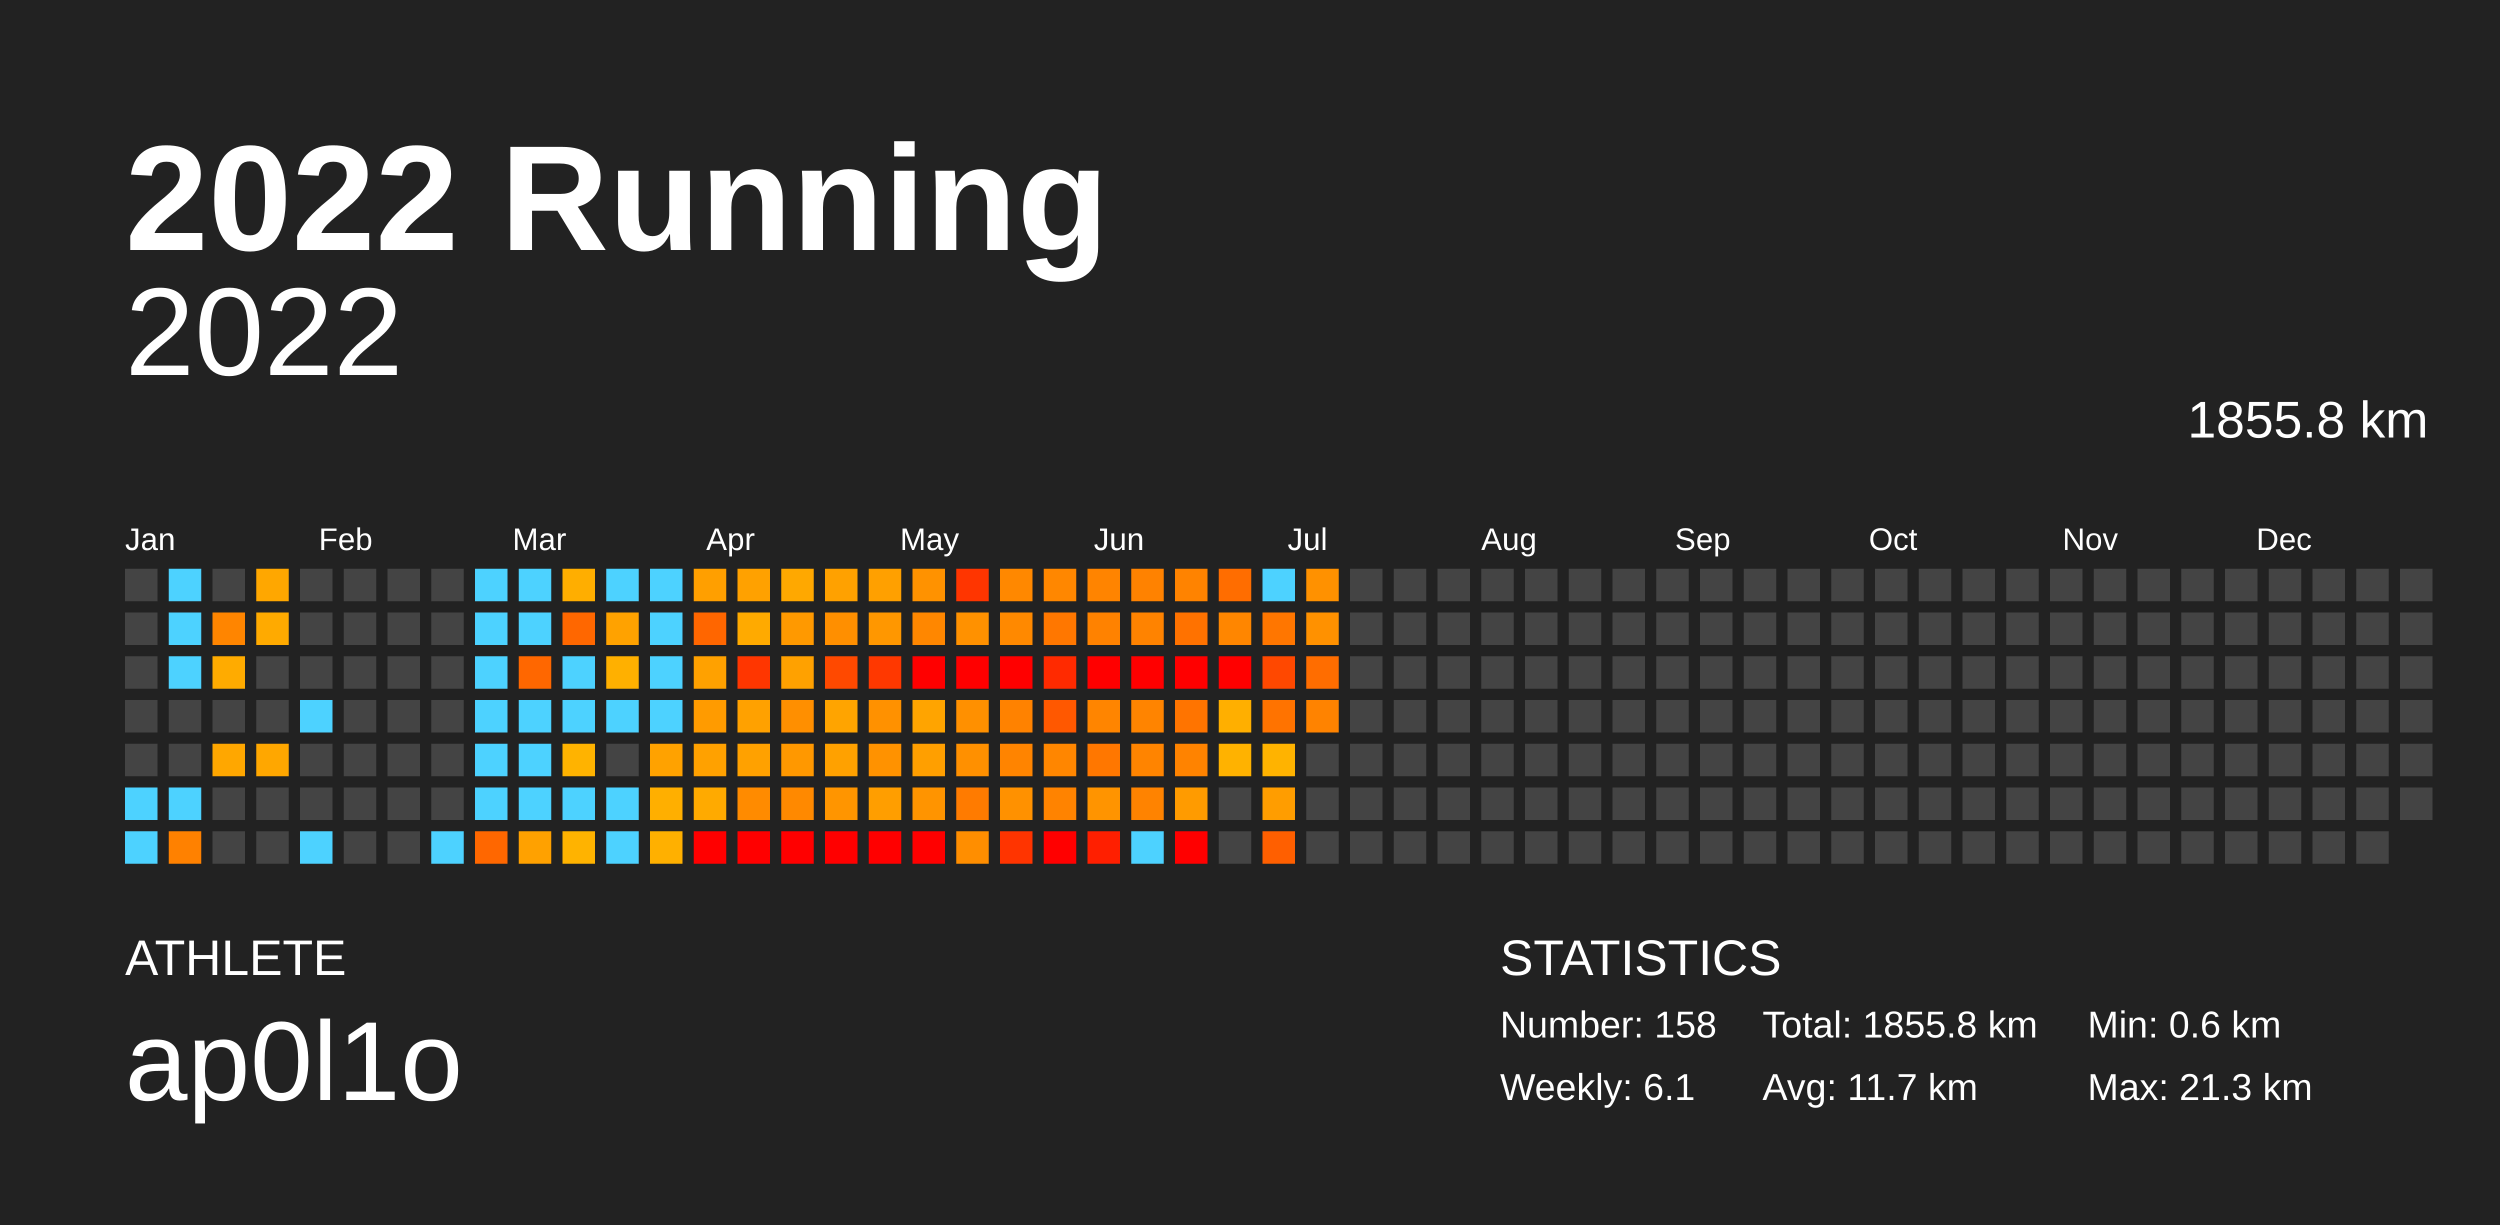
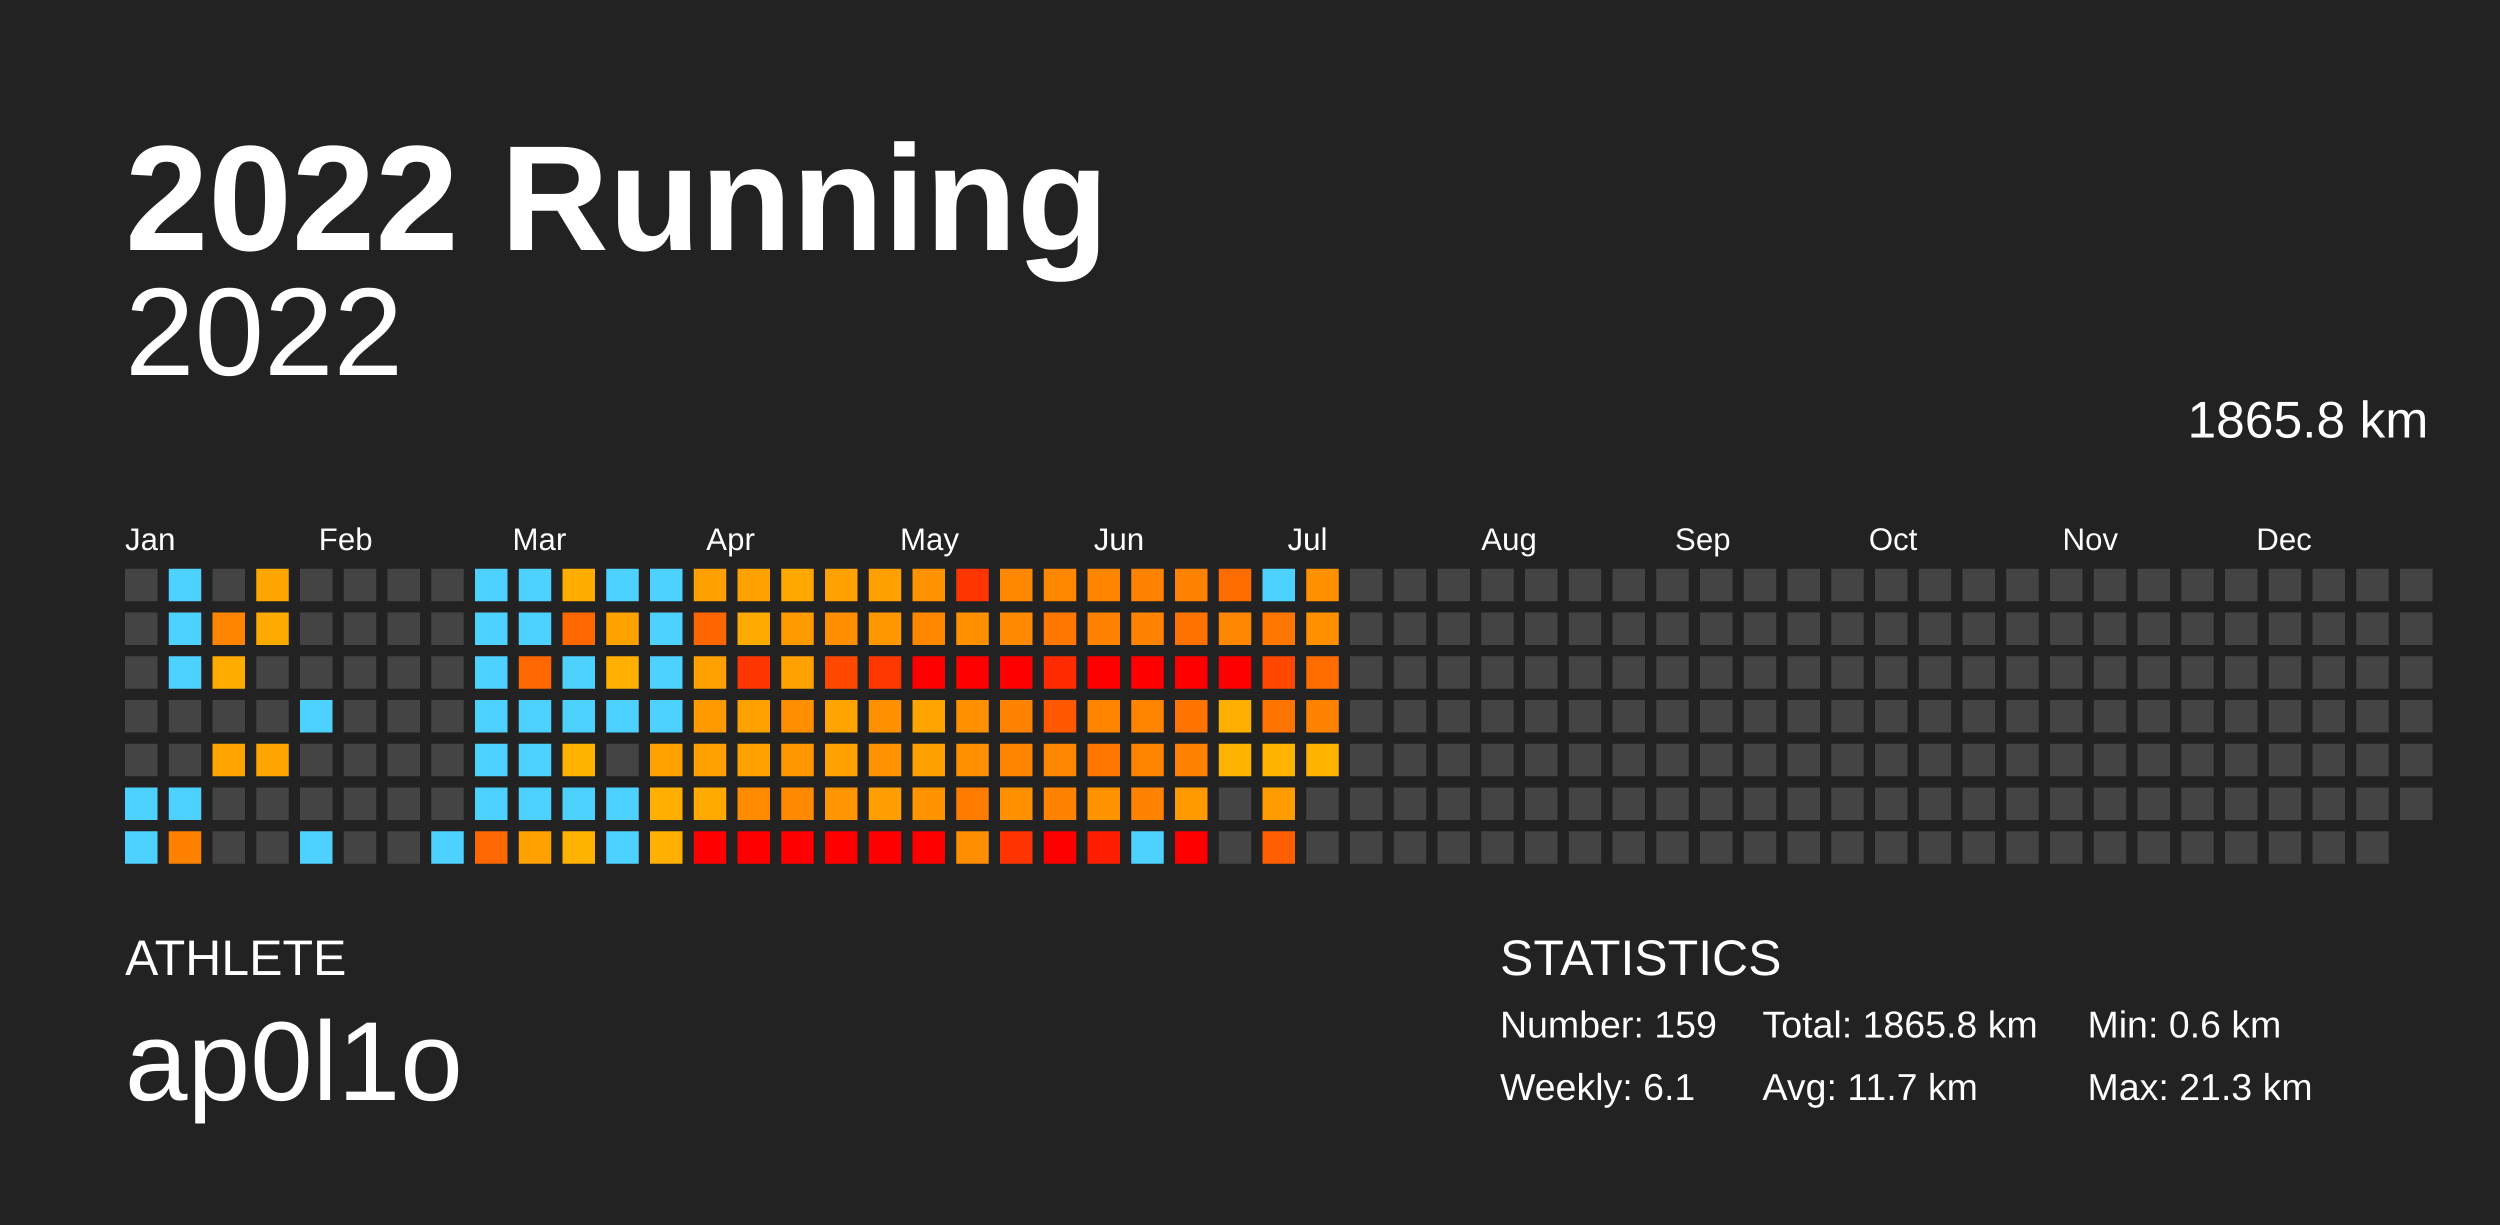
<svg xmlns="http://www.w3.org/2000/svg" baseProfile="full" height="98mm" version="1.1" viewBox="0,0,200,98" width="200mm">
  <defs />
  <rect fill="#222222" height="98" width="200" x="0" y="0" />
  <text fill="#FFFFFF" style="font-size:12px; font-family:Arial; font-weight:bold;" x="10" y="20">2022 Running</text>
  <text fill="#FFFFFF" style="font-size:4px; font-family:Arial" x="10" y="78">ATHLETE</text>
  <text fill="#FFFFFF" style="font-size:9px; font-family:Arial" x="10" y="88">ap0l1o</text>
  <text fill="#FFFFFF" style="font-size:4px; font-family:Arial" x="120" y="78">STATISTICS</text>
-   <text fill="#FFFFFF" style="font-size:3px; font-family:Arial" x="120" y="83">Number: 158</text>
+   <text fill="#FFFFFF" style="font-size:3px; font-family:Arial" x="120" y="83">Number: 159</text>
  <text fill="#FFFFFF" style="font-size:3px; font-family:Arial" x="120" y="88">Weekly: 6.1</text>
-   <text fill="#FFFFFF" style="font-size:3px; font-family:Arial" x="141" y="83">Total: 1855.8 km</text>
+   <text fill="#FFFFFF" style="font-size:3px; font-family:Arial" x="141" y="83">Total: 1865.8 km</text>
  <text fill="#FFFFFF" style="font-size:3px; font-family:Arial" x="141" y="88">Avg: 11.7 km</text>
  <text fill="#FFFFFF" style="font-size:3px; font-family:Arial" x="167" y="83">Min: 0.6 km</text>
  <text fill="#FFFFFF" style="font-size:3px; font-family:Arial" x="167" y="88">Max: 21.3 km</text>
  <text alignment-baseline="hanging" fill="#FFFFFF" style="font-size:10.0px; font-family:Arial;" x="10" y="30">2022</text>
-   <text alignment-baseline="hanging" fill="#FFFFFF" style="font-size:4.125px; font-family:Arial;" x="175" y="35">1855.8 km</text>
+   <text alignment-baseline="hanging" fill="#FFFFFF" style="font-size:4.125px; font-family:Arial;" x="175" y="35">1865.8 km</text>
  <text fill="#FFFFFF" style="font-size:2.5px; font-family:Arial" x="10.0" y="44">Jan</text>
  <text fill="#FFFFFF" style="font-size:2.5px; font-family:Arial" x="25.5" y="44">Feb</text>
  <text fill="#FFFFFF" style="font-size:2.5px; font-family:Arial" x="41.0" y="44">Mar</text>
  <text fill="#FFFFFF" style="font-size:2.5px; font-family:Arial" x="56.5" y="44">Apr</text>
  <text fill="#FFFFFF" style="font-size:2.5px; font-family:Arial" x="72.0" y="44">May</text>
  <text fill="#FFFFFF" style="font-size:2.5px; font-family:Arial" x="87.5" y="44">Jun</text>
  <text fill="#FFFFFF" style="font-size:2.5px; font-family:Arial" x="103.0" y="44">Jul</text>
  <text fill="#FFFFFF" style="font-size:2.5px; font-family:Arial" x="118.5" y="44">Aug</text>
  <text fill="#FFFFFF" style="font-size:2.5px; font-family:Arial" x="134.0" y="44">Sep</text>
  <text fill="#FFFFFF" style="font-size:2.5px; font-family:Arial" x="149.5" y="44">Oct</text>
  <text fill="#FFFFFF" style="font-size:2.5px; font-family:Arial" x="165.0" y="44">Nov</text>
  <text fill="#FFFFFF" style="font-size:2.5px; font-family:Arial" x="180.5" y="44">Dec</text>
  <rect fill="#444444" height="2.6" width="2.6" x="10.0" y="45.5" />
  <rect fill="#444444" height="2.6" width="2.6" x="10.0" y="49.0" />
  <rect fill="#444444" height="2.6" width="2.6" x="10.0" y="52.5" />
  <rect fill="#444444" height="2.6" width="2.6" x="10.0" y="56.0" />
  <rect fill="#444444" height="2.6" width="2.6" x="10.0" y="59.5" />
  <rect fill="#4dd2ff" height="2.6" width="2.6" x="10.0" y="63.0" />
  <rect fill="#4dd2ff" height="2.6" width="2.6" x="10.0" y="66.5" />
  <rect fill="#4dd2ff" height="2.6" width="2.6" x="13.5" y="45.5" />
  <rect fill="#4dd2ff" height="2.6" width="2.6" x="13.5" y="49.0" />
  <rect fill="#4dd2ff" height="2.6" width="2.6" x="13.5" y="52.5" />
  <rect fill="#444444" height="2.6" width="2.6" x="13.5" y="56.0" />
  <rect fill="#444444" height="2.6" width="2.6" x="13.5" y="59.5" />
  <rect fill="#4dd2ff" height="2.6" width="2.6" x="13.5" y="63.0" />
  <rect fill="#ff8100" height="2.6" width="2.6" x="13.5" y="66.5" />
  <rect fill="#444444" height="2.6" width="2.6" x="17.0" y="45.5" />
  <rect fill="#ff8500" height="2.6" width="2.6" x="17.0" y="49.0" />
  <rect fill="#ffab00" height="2.6" width="2.6" x="17.0" y="52.5" />
  <rect fill="#444444" height="2.6" width="2.6" x="17.0" y="56.0" />
  <rect fill="#ffa700" height="2.6" width="2.6" x="17.0" y="59.5" />
  <rect fill="#444444" height="2.6" width="2.6" x="17.0" y="63.0" />
  <rect fill="#444444" height="2.6" width="2.6" x="17.0" y="66.5" />
  <rect fill="#ffa700" height="2.6" width="2.6" x="20.5" y="45.5" />
  <rect fill="#ffaa00" height="2.6" width="2.6" x="20.5" y="49.0" />
  <rect fill="#444444" height="2.6" width="2.6" x="20.5" y="52.5" />
  <rect fill="#444444" height="2.6" width="2.6" x="20.5" y="56.0" />
  <rect fill="#ffa700" height="2.6" width="2.6" x="20.5" y="59.5" />
  <rect fill="#444444" height="2.6" width="2.6" x="20.5" y="63.0" />
  <rect fill="#444444" height="2.6" width="2.6" x="20.5" y="66.5" />
  <rect fill="#444444" height="2.6" width="2.6" x="24.0" y="45.5" />
  <rect fill="#444444" height="2.6" width="2.6" x="24.0" y="49.0" />
  <rect fill="#444444" height="2.6" width="2.6" x="24.0" y="52.5" />
  <rect fill="#4dd2ff" height="2.6" width="2.6" x="24.0" y="56.0" />
  <rect fill="#444444" height="2.6" width="2.6" x="24.0" y="59.5" />
  <rect fill="#444444" height="2.6" width="2.6" x="24.0" y="63.0" />
  <rect fill="#4dd2ff" height="2.6" width="2.6" x="24.0" y="66.5" />
  <rect fill="#444444" height="2.6" width="2.6" x="27.5" y="45.5" />
  <rect fill="#444444" height="2.6" width="2.6" x="27.5" y="49.0" />
  <rect fill="#444444" height="2.6" width="2.6" x="27.5" y="52.5" />
  <rect fill="#444444" height="2.6" width="2.6" x="27.5" y="56.0" />
  <rect fill="#444444" height="2.6" width="2.6" x="27.5" y="59.5" />
  <rect fill="#444444" height="2.6" width="2.6" x="27.5" y="63.0" />
  <rect fill="#444444" height="2.6" width="2.6" x="27.5" y="66.5" />
  <rect fill="#444444" height="2.6" width="2.6" x="31.0" y="45.5" />
  <rect fill="#444444" height="2.6" width="2.6" x="31.0" y="49.0" />
  <rect fill="#444444" height="2.6" width="2.6" x="31.0" y="52.5" />
  <rect fill="#444444" height="2.6" width="2.6" x="31.0" y="56.0" />
  <rect fill="#444444" height="2.6" width="2.6" x="31.0" y="59.5" />
  <rect fill="#444444" height="2.6" width="2.6" x="31.0" y="63.0" />
  <rect fill="#444444" height="2.6" width="2.6" x="31.0" y="66.5" />
  <rect fill="#444444" height="2.6" width="2.6" x="34.5" y="45.5" />
  <rect fill="#444444" height="2.6" width="2.6" x="34.5" y="49.0" />
  <rect fill="#444444" height="2.6" width="2.6" x="34.5" y="52.5" />
  <rect fill="#444444" height="2.6" width="2.6" x="34.5" y="56.0" />
  <rect fill="#444444" height="2.6" width="2.6" x="34.5" y="59.5" />
  <rect fill="#444444" height="2.6" width="2.6" x="34.5" y="63.0" />
  <rect fill="#4dd2ff" height="2.6" width="2.6" x="34.5" y="66.5" />
  <rect fill="#4dd2ff" height="2.6" width="2.6" x="38.0" y="45.5" />
  <rect fill="#4dd2ff" height="2.6" width="2.6" x="38.0" y="49.0" />
  <rect fill="#4dd2ff" height="2.6" width="2.6" x="38.0" y="52.5" />
  <rect fill="#4dd2ff" height="2.6" width="2.6" x="38.0" y="56.0" />
  <rect fill="#4dd2ff" height="2.6" width="2.6" x="38.0" y="59.5" />
  <rect fill="#4dd2ff" height="2.6" width="2.6" x="38.0" y="63.0" />
  <rect fill="#ff6700" height="2.6" width="2.6" x="38.0" y="66.5" />
  <rect fill="#4dd2ff" height="2.6" width="2.6" x="41.5" y="45.5" />
  <rect fill="#4dd2ff" height="2.6" width="2.6" x="41.5" y="49.0" />
  <rect fill="#ff6700" height="2.6" width="2.6" x="41.5" y="52.5" />
  <rect fill="#4dd2ff" height="2.6" width="2.6" x="41.5" y="56.0" />
  <rect fill="#4dd2ff" height="2.6" width="2.6" x="41.5" y="59.5" />
  <rect fill="#4dd2ff" height="2.6" width="2.6" x="41.5" y="63.0" />
  <rect fill="#ffa100" height="2.6" width="2.6" x="41.5" y="66.5" />
  <rect fill="#ffae00" height="2.6" width="2.6" x="45.0" y="45.5" />
  <rect fill="#ff6700" height="2.6" width="2.6" x="45.0" y="49.0" />
  <rect fill="#4dd2ff" height="2.6" width="2.6" x="45.0" y="52.5" />
  <rect fill="#4dd2ff" height="2.6" width="2.6" x="45.0" y="56.0" />
  <rect fill="#ffb300" height="2.6" width="2.6" x="45.0" y="59.5" />
  <rect fill="#4dd2ff" height="2.6" width="2.6" x="45.0" y="63.0" />
  <rect fill="#ffb300" height="2.6" width="2.6" x="45.0" y="66.5" />
  <rect fill="#4dd2ff" height="2.6" width="2.6" x="48.5" y="45.5" />
  <rect fill="#ffa200" height="2.6" width="2.6" x="48.5" y="49.0" />
  <rect fill="#ffb000" height="2.6" width="2.6" x="48.5" y="52.5" />
  <rect fill="#4dd2ff" height="2.6" width="2.6" x="48.5" y="56.0" />
  <rect fill="#444444" height="2.6" width="2.6" x="48.5" y="59.5" />
  <rect fill="#4dd2ff" height="2.6" width="2.6" x="48.5" y="63.0" />
  <rect fill="#4dd2ff" height="2.6" width="2.6" x="48.5" y="66.5" />
  <rect fill="#4dd2ff" height="2.6" width="2.6" x="52.0" y="45.5" />
  <rect fill="#4dd2ff" height="2.6" width="2.6" x="52.0" y="49.0" />
  <rect fill="#4dd2ff" height="2.6" width="2.6" x="52.0" y="52.5" />
  <rect fill="#4dd2ff" height="2.6" width="2.6" x="52.0" y="56.0" />
  <rect fill="#ffa200" height="2.6" width="2.6" x="52.0" y="59.5" />
  <rect fill="#ffaf00" height="2.6" width="2.6" x="52.0" y="63.0" />
  <rect fill="#ffb000" height="2.6" width="2.6" x="52.0" y="66.5" />
  <rect fill="#ff9f00" height="2.6" width="2.6" x="55.5" y="45.5" />
  <rect fill="#ff6600" height="2.6" width="2.6" x="55.5" y="49.0" />
  <rect fill="#ffa100" height="2.6" width="2.6" x="55.5" y="52.5" />
  <rect fill="#ff9b00" height="2.6" width="2.6" x="55.5" y="56.0" />
  <rect fill="#ffa100" height="2.6" width="2.6" x="55.5" y="59.5" />
  <rect fill="#ffaa00" height="2.6" width="2.6" x="55.5" y="63.0" />
  <rect fill="red" height="2.6" width="2.6" x="55.5" y="66.5" />
  <rect fill="#ffa100" height="2.6" width="2.6" x="59.0" y="45.5" />
  <rect fill="#ffaa00" height="2.6" width="2.6" x="59.0" y="49.0" />
  <rect fill="#ff3600" height="2.6" width="2.6" x="59.0" y="52.5" />
  <rect fill="#ffa100" height="2.6" width="2.6" x="59.0" y="56.0" />
  <rect fill="#ffa100" height="2.6" width="2.6" x="59.0" y="59.5" />
  <rect fill="#ff8b00" height="2.6" width="2.6" x="59.0" y="63.0" />
  <rect fill="red" height="2.6" width="2.6" x="59.0" y="66.5" />
  <rect fill="#ffa800" height="2.6" width="2.6" x="62.5" y="45.5" />
  <rect fill="#ff9900" height="2.6" width="2.6" x="62.5" y="49.0" />
  <rect fill="#ffa100" height="2.6" width="2.6" x="62.5" y="52.5" />
  <rect fill="#ff8f00" height="2.6" width="2.6" x="62.5" y="56.0" />
  <rect fill="#ff9800" height="2.6" width="2.6" x="62.5" y="59.5" />
  <rect fill="#ff8900" height="2.6" width="2.6" x="62.5" y="63.0" />
  <rect fill="red" height="2.6" width="2.6" x="62.5" y="66.5" />
  <rect fill="#ffa100" height="2.6" width="2.6" x="66.0" y="45.5" />
  <rect fill="#ff8f00" height="2.6" width="2.6" x="66.0" y="49.0" />
  <rect fill="#ff4900" height="2.6" width="2.6" x="66.0" y="52.5" />
  <rect fill="#ffa400" height="2.6" width="2.6" x="66.0" y="56.0" />
  <rect fill="#ffa100" height="2.6" width="2.6" x="66.0" y="59.5" />
  <rect fill="#ff9500" height="2.6" width="2.6" x="66.0" y="63.0" />
  <rect fill="red" height="2.6" width="2.6" x="66.0" y="66.5" />
  <rect fill="#ffa000" height="2.6" width="2.6" x="69.5" y="45.5" />
  <rect fill="#ff9700" height="2.6" width="2.6" x="69.5" y="49.0" />
  <rect fill="#ff3800" height="2.6" width="2.6" x="69.5" y="52.5" />
  <rect fill="#ff9100" height="2.6" width="2.6" x="69.5" y="56.0" />
  <rect fill="#ff9200" height="2.6" width="2.6" x="69.5" y="59.5" />
  <rect fill="#ff9e00" height="2.6" width="2.6" x="69.5" y="63.0" />
  <rect fill="red" height="2.6" width="2.6" x="69.5" y="66.5" />
  <rect fill="#ff9200" height="2.6" width="2.6" x="73.0" y="45.5" />
  <rect fill="#ff8700" height="2.6" width="2.6" x="73.0" y="49.0" />
  <rect fill="red" height="2.6" width="2.6" x="73.0" y="52.5" />
  <rect fill="#ffa400" height="2.6" width="2.6" x="73.0" y="56.0" />
  <rect fill="#ff9f00" height="2.6" width="2.6" x="73.0" y="59.5" />
  <rect fill="#ff9400" height="2.6" width="2.6" x="73.0" y="63.0" />
  <rect fill="red" height="2.6" width="2.6" x="73.0" y="66.5" />
  <rect fill="#ff3500" height="2.6" width="2.6" x="76.5" y="45.5" />
  <rect fill="#ff9100" height="2.6" width="2.6" x="76.5" y="49.0" />
  <rect fill="red" height="2.6" width="2.6" x="76.5" y="52.5" />
  <rect fill="#ff9000" height="2.6" width="2.6" x="76.5" y="56.0" />
  <rect fill="#ff9000" height="2.6" width="2.6" x="76.5" y="59.5" />
  <rect fill="#ff7b00" height="2.6" width="2.6" x="76.5" y="63.0" />
  <rect fill="#ff8e00" height="2.6" width="2.6" x="76.5" y="66.5" />
  <rect fill="#ff8800" height="2.6" width="2.6" x="80.0" y="45.5" />
  <rect fill="#ff8900" height="2.6" width="2.6" x="80.0" y="49.0" />
  <rect fill="red" height="2.6" width="2.6" x="80.0" y="52.5" />
  <rect fill="#ff8200" height="2.6" width="2.6" x="80.0" y="56.0" />
  <rect fill="#ff8400" height="2.6" width="2.6" x="80.0" y="59.5" />
  <rect fill="#ff9100" height="2.6" width="2.6" x="80.0" y="63.0" />
  <rect fill="#ff3400" height="2.6" width="2.6" x="80.0" y="66.5" />
  <rect fill="#ff8700" height="2.6" width="2.6" x="83.5" y="45.5" />
  <rect fill="#ff7700" height="2.6" width="2.6" x="83.5" y="49.0" />
  <rect fill="#ff2a00" height="2.6" width="2.6" x="83.5" y="52.5" />
  <rect fill="#ff5800" height="2.6" width="2.6" x="83.5" y="56.0" />
  <rect fill="#ff8600" height="2.6" width="2.6" x="83.5" y="59.5" />
  <rect fill="#ff8300" height="2.6" width="2.6" x="83.5" y="63.0" />
  <rect fill="red" height="2.6" width="2.6" x="83.5" y="66.5" />
  <rect fill="#ff8400" height="2.6" width="2.6" x="87.0" y="45.5" />
  <rect fill="#ff8200" height="2.6" width="2.6" x="87.0" y="49.0" />
  <rect fill="red" height="2.6" width="2.6" x="87.0" y="52.5" />
  <rect fill="#ff8500" height="2.6" width="2.6" x="87.0" y="56.0" />
  <rect fill="#ff7700" height="2.6" width="2.6" x="87.0" y="59.5" />
  <rect fill="#ff9400" height="2.6" width="2.6" x="87.0" y="63.0" />
  <rect fill="#ff1f00" height="2.6" width="2.6" x="87.0" y="66.5" />
  <rect fill="#ff8200" height="2.6" width="2.6" x="90.5" y="45.5" />
  <rect fill="#ff8300" height="2.6" width="2.6" x="90.5" y="49.0" />
  <rect fill="red" height="2.6" width="2.6" x="90.5" y="52.5" />
  <rect fill="#ff8400" height="2.6" width="2.6" x="90.5" y="56.0" />
  <rect fill="#ff8400" height="2.6" width="2.6" x="90.5" y="59.5" />
  <rect fill="#ff8300" height="2.6" width="2.6" x="90.5" y="63.0" />
  <rect fill="#4dd2ff" height="2.6" width="2.6" x="90.5" y="66.5" />
  <rect fill="#ff8300" height="2.6" width="2.6" x="94.0" y="45.5" />
  <rect fill="#ff7200" height="2.6" width="2.6" x="94.0" y="49.0" />
  <rect fill="red" height="2.6" width="2.6" x="94.0" y="52.5" />
  <rect fill="#ff7400" height="2.6" width="2.6" x="94.0" y="56.0" />
  <rect fill="#ff8300" height="2.6" width="2.6" x="94.0" y="59.5" />
  <rect fill="#ff9b00" height="2.6" width="2.6" x="94.0" y="63.0" />
  <rect fill="red" height="2.6" width="2.6" x="94.0" y="66.5" />
  <rect fill="#ff6d00" height="2.6" width="2.6" x="97.5" y="45.5" />
  <rect fill="#ff8600" height="2.6" width="2.6" x="97.5" y="49.0" />
  <rect fill="red" height="2.6" width="2.6" x="97.5" y="52.5" />
  <rect fill="#ffaf00" height="2.6" width="2.6" x="97.5" y="56.0" />
  <rect fill="#ffb200" height="2.6" width="2.6" x="97.5" y="59.5" />
  <rect fill="#444444" height="2.6" width="2.6" x="97.5" y="63.0" />
  <rect fill="#444444" height="2.6" width="2.6" x="97.5" y="66.5" />
  <rect fill="#4dd2ff" height="2.6" width="2.6" x="101.0" y="45.5" />
  <rect fill="#ff7600" height="2.6" width="2.6" x="101.0" y="49.0" />
  <rect fill="#ff4800" height="2.6" width="2.6" x="101.0" y="52.5" />
  <rect fill="#ff7300" height="2.6" width="2.6" x="101.0" y="56.0" />
  <rect fill="#ffb300" height="2.6" width="2.6" x="101.0" y="59.5" />
  <rect fill="#ff9d00" height="2.6" width="2.6" x="101.0" y="63.0" />
  <rect fill="#ff5f00" height="2.6" width="2.6" x="101.0" y="66.5" />
  <rect fill="#ff9100" height="2.6" width="2.6" x="104.5" y="45.5" />
  <rect fill="#ff9100" height="2.6" width="2.6" x="104.5" y="49.0" />
  <rect fill="#ff6d00" height="2.6" width="2.6" x="104.5" y="52.5" />
  <rect fill="#ff8300" height="2.6" width="2.6" x="104.5" y="56.0" />
-   <rect fill="#444444" height="2.6" width="2.6" x="104.5" y="59.5" />
+   <rect fill="#ffb300" height="2.6" width="2.6" x="104.5" y="59.5" />
  <rect fill="#444444" height="2.6" width="2.6" x="104.5" y="63.0" />
  <rect fill="#444444" height="2.6" width="2.6" x="104.5" y="66.5" />
  <rect fill="#444444" height="2.6" width="2.6" x="108.0" y="45.5" />
  <rect fill="#444444" height="2.6" width="2.6" x="108.0" y="49.0" />
  <rect fill="#444444" height="2.6" width="2.6" x="108.0" y="52.5" />
  <rect fill="#444444" height="2.6" width="2.6" x="108.0" y="56.0" />
  <rect fill="#444444" height="2.6" width="2.6" x="108.0" y="59.5" />
  <rect fill="#444444" height="2.6" width="2.6" x="108.0" y="63.0" />
  <rect fill="#444444" height="2.6" width="2.6" x="108.0" y="66.5" />
  <rect fill="#444444" height="2.6" width="2.6" x="111.5" y="45.5" />
  <rect fill="#444444" height="2.6" width="2.6" x="111.5" y="49.0" />
  <rect fill="#444444" height="2.6" width="2.6" x="111.5" y="52.5" />
  <rect fill="#444444" height="2.6" width="2.6" x="111.5" y="56.0" />
  <rect fill="#444444" height="2.6" width="2.6" x="111.5" y="59.5" />
  <rect fill="#444444" height="2.6" width="2.6" x="111.5" y="63.0" />
  <rect fill="#444444" height="2.6" width="2.6" x="111.5" y="66.5" />
  <rect fill="#444444" height="2.6" width="2.6" x="115.0" y="45.5" />
  <rect fill="#444444" height="2.6" width="2.6" x="115.0" y="49.0" />
  <rect fill="#444444" height="2.6" width="2.6" x="115.0" y="52.5" />
  <rect fill="#444444" height="2.6" width="2.6" x="115.0" y="56.0" />
  <rect fill="#444444" height="2.6" width="2.6" x="115.0" y="59.5" />
  <rect fill="#444444" height="2.6" width="2.6" x="115.0" y="63.0" />
  <rect fill="#444444" height="2.6" width="2.6" x="115.0" y="66.5" />
  <rect fill="#444444" height="2.6" width="2.6" x="118.5" y="45.5" />
  <rect fill="#444444" height="2.6" width="2.6" x="118.5" y="49.0" />
  <rect fill="#444444" height="2.6" width="2.6" x="118.5" y="52.5" />
  <rect fill="#444444" height="2.6" width="2.6" x="118.5" y="56.0" />
  <rect fill="#444444" height="2.6" width="2.6" x="118.5" y="59.5" />
  <rect fill="#444444" height="2.6" width="2.6" x="118.5" y="63.0" />
  <rect fill="#444444" height="2.6" width="2.6" x="118.5" y="66.5" />
  <rect fill="#444444" height="2.6" width="2.6" x="122.0" y="45.5" />
  <rect fill="#444444" height="2.6" width="2.6" x="122.0" y="49.0" />
  <rect fill="#444444" height="2.6" width="2.6" x="122.0" y="52.5" />
  <rect fill="#444444" height="2.6" width="2.6" x="122.0" y="56.0" />
  <rect fill="#444444" height="2.6" width="2.6" x="122.0" y="59.5" />
  <rect fill="#444444" height="2.6" width="2.6" x="122.0" y="63.0" />
  <rect fill="#444444" height="2.6" width="2.6" x="122.0" y="66.5" />
  <rect fill="#444444" height="2.6" width="2.6" x="125.5" y="45.5" />
  <rect fill="#444444" height="2.6" width="2.6" x="125.5" y="49.0" />
  <rect fill="#444444" height="2.6" width="2.6" x="125.5" y="52.5" />
  <rect fill="#444444" height="2.6" width="2.6" x="125.5" y="56.0" />
  <rect fill="#444444" height="2.6" width="2.6" x="125.5" y="59.5" />
  <rect fill="#444444" height="2.6" width="2.6" x="125.5" y="63.0" />
  <rect fill="#444444" height="2.6" width="2.6" x="125.5" y="66.5" />
  <rect fill="#444444" height="2.6" width="2.6" x="129.0" y="45.5" />
  <rect fill="#444444" height="2.6" width="2.6" x="129.0" y="49.0" />
  <rect fill="#444444" height="2.6" width="2.6" x="129.0" y="52.5" />
  <rect fill="#444444" height="2.6" width="2.6" x="129.0" y="56.0" />
  <rect fill="#444444" height="2.6" width="2.6" x="129.0" y="59.5" />
  <rect fill="#444444" height="2.6" width="2.6" x="129.0" y="63.0" />
  <rect fill="#444444" height="2.6" width="2.6" x="129.0" y="66.5" />
  <rect fill="#444444" height="2.6" width="2.6" x="132.5" y="45.5" />
  <rect fill="#444444" height="2.6" width="2.6" x="132.5" y="49.0" />
  <rect fill="#444444" height="2.6" width="2.6" x="132.5" y="52.5" />
  <rect fill="#444444" height="2.6" width="2.6" x="132.5" y="56.0" />
  <rect fill="#444444" height="2.6" width="2.6" x="132.5" y="59.5" />
  <rect fill="#444444" height="2.6" width="2.6" x="132.5" y="63.0" />
  <rect fill="#444444" height="2.6" width="2.6" x="132.5" y="66.5" />
  <rect fill="#444444" height="2.6" width="2.6" x="136.0" y="45.5" />
  <rect fill="#444444" height="2.6" width="2.6" x="136.0" y="49.0" />
  <rect fill="#444444" height="2.6" width="2.6" x="136.0" y="52.5" />
  <rect fill="#444444" height="2.6" width="2.6" x="136.0" y="56.0" />
  <rect fill="#444444" height="2.6" width="2.6" x="136.0" y="59.5" />
  <rect fill="#444444" height="2.6" width="2.6" x="136.0" y="63.0" />
  <rect fill="#444444" height="2.6" width="2.6" x="136.0" y="66.5" />
  <rect fill="#444444" height="2.6" width="2.6" x="139.5" y="45.5" />
  <rect fill="#444444" height="2.6" width="2.6" x="139.5" y="49.0" />
  <rect fill="#444444" height="2.6" width="2.6" x="139.5" y="52.5" />
  <rect fill="#444444" height="2.6" width="2.6" x="139.5" y="56.0" />
  <rect fill="#444444" height="2.6" width="2.6" x="139.5" y="59.5" />
  <rect fill="#444444" height="2.6" width="2.6" x="139.5" y="63.0" />
  <rect fill="#444444" height="2.6" width="2.6" x="139.5" y="66.5" />
  <rect fill="#444444" height="2.6" width="2.6" x="143.0" y="45.5" />
  <rect fill="#444444" height="2.6" width="2.6" x="143.0" y="49.0" />
  <rect fill="#444444" height="2.6" width="2.6" x="143.0" y="52.5" />
  <rect fill="#444444" height="2.6" width="2.6" x="143.0" y="56.0" />
  <rect fill="#444444" height="2.6" width="2.6" x="143.0" y="59.5" />
  <rect fill="#444444" height="2.6" width="2.6" x="143.0" y="63.0" />
  <rect fill="#444444" height="2.6" width="2.6" x="143.0" y="66.5" />
  <rect fill="#444444" height="2.6" width="2.6" x="146.5" y="45.5" />
  <rect fill="#444444" height="2.6" width="2.6" x="146.5" y="49.0" />
  <rect fill="#444444" height="2.6" width="2.6" x="146.5" y="52.5" />
  <rect fill="#444444" height="2.6" width="2.6" x="146.5" y="56.0" />
  <rect fill="#444444" height="2.6" width="2.6" x="146.5" y="59.5" />
  <rect fill="#444444" height="2.6" width="2.6" x="146.5" y="63.0" />
  <rect fill="#444444" height="2.6" width="2.6" x="146.5" y="66.5" />
  <rect fill="#444444" height="2.6" width="2.6" x="150.0" y="45.5" />
  <rect fill="#444444" height="2.6" width="2.6" x="150.0" y="49.0" />
  <rect fill="#444444" height="2.6" width="2.6" x="150.0" y="52.5" />
  <rect fill="#444444" height="2.6" width="2.6" x="150.0" y="56.0" />
  <rect fill="#444444" height="2.6" width="2.6" x="150.0" y="59.5" />
  <rect fill="#444444" height="2.6" width="2.6" x="150.0" y="63.0" />
  <rect fill="#444444" height="2.6" width="2.6" x="150.0" y="66.5" />
  <rect fill="#444444" height="2.6" width="2.6" x="153.5" y="45.5" />
  <rect fill="#444444" height="2.6" width="2.6" x="153.5" y="49.0" />
  <rect fill="#444444" height="2.6" width="2.6" x="153.5" y="52.5" />
  <rect fill="#444444" height="2.6" width="2.6" x="153.5" y="56.0" />
  <rect fill="#444444" height="2.6" width="2.6" x="153.5" y="59.5" />
  <rect fill="#444444" height="2.6" width="2.6" x="153.5" y="63.0" />
  <rect fill="#444444" height="2.6" width="2.6" x="153.5" y="66.5" />
  <rect fill="#444444" height="2.6" width="2.6" x="157.0" y="45.5" />
  <rect fill="#444444" height="2.6" width="2.6" x="157.0" y="49.0" />
  <rect fill="#444444" height="2.6" width="2.6" x="157.0" y="52.5" />
  <rect fill="#444444" height="2.6" width="2.6" x="157.0" y="56.0" />
  <rect fill="#444444" height="2.6" width="2.6" x="157.0" y="59.5" />
  <rect fill="#444444" height="2.6" width="2.6" x="157.0" y="63.0" />
  <rect fill="#444444" height="2.6" width="2.6" x="157.0" y="66.5" />
  <rect fill="#444444" height="2.6" width="2.6" x="160.5" y="45.5" />
  <rect fill="#444444" height="2.6" width="2.6" x="160.5" y="49.0" />
  <rect fill="#444444" height="2.6" width="2.6" x="160.5" y="52.5" />
  <rect fill="#444444" height="2.6" width="2.6" x="160.5" y="56.0" />
  <rect fill="#444444" height="2.6" width="2.6" x="160.5" y="59.5" />
  <rect fill="#444444" height="2.6" width="2.6" x="160.5" y="63.0" />
  <rect fill="#444444" height="2.6" width="2.6" x="160.5" y="66.5" />
  <rect fill="#444444" height="2.6" width="2.6" x="164.0" y="45.5" />
  <rect fill="#444444" height="2.6" width="2.6" x="164.0" y="49.0" />
  <rect fill="#444444" height="2.6" width="2.6" x="164.0" y="52.5" />
  <rect fill="#444444" height="2.6" width="2.6" x="164.0" y="56.0" />
  <rect fill="#444444" height="2.6" width="2.6" x="164.0" y="59.5" />
  <rect fill="#444444" height="2.6" width="2.6" x="164.0" y="63.0" />
  <rect fill="#444444" height="2.6" width="2.6" x="164.0" y="66.5" />
  <rect fill="#444444" height="2.6" width="2.6" x="167.5" y="45.5" />
  <rect fill="#444444" height="2.6" width="2.6" x="167.5" y="49.0" />
  <rect fill="#444444" height="2.6" width="2.6" x="167.5" y="52.5" />
  <rect fill="#444444" height="2.6" width="2.6" x="167.5" y="56.0" />
  <rect fill="#444444" height="2.6" width="2.6" x="167.5" y="59.5" />
  <rect fill="#444444" height="2.6" width="2.6" x="167.5" y="63.0" />
  <rect fill="#444444" height="2.6" width="2.6" x="167.5" y="66.5" />
  <rect fill="#444444" height="2.6" width="2.6" x="171.0" y="45.5" />
  <rect fill="#444444" height="2.6" width="2.6" x="171.0" y="49.0" />
  <rect fill="#444444" height="2.6" width="2.6" x="171.0" y="52.5" />
  <rect fill="#444444" height="2.6" width="2.6" x="171.0" y="56.0" />
  <rect fill="#444444" height="2.6" width="2.6" x="171.0" y="59.5" />
  <rect fill="#444444" height="2.6" width="2.6" x="171.0" y="63.0" />
  <rect fill="#444444" height="2.6" width="2.6" x="171.0" y="66.5" />
  <rect fill="#444444" height="2.6" width="2.6" x="174.5" y="45.5" />
  <rect fill="#444444" height="2.6" width="2.6" x="174.5" y="49.0" />
  <rect fill="#444444" height="2.6" width="2.6" x="174.5" y="52.5" />
  <rect fill="#444444" height="2.6" width="2.6" x="174.5" y="56.0" />
  <rect fill="#444444" height="2.6" width="2.6" x="174.5" y="59.5" />
  <rect fill="#444444" height="2.6" width="2.6" x="174.5" y="63.0" />
  <rect fill="#444444" height="2.6" width="2.6" x="174.5" y="66.5" />
  <rect fill="#444444" height="2.6" width="2.6" x="178.0" y="45.5" />
  <rect fill="#444444" height="2.6" width="2.6" x="178.0" y="49.0" />
  <rect fill="#444444" height="2.6" width="2.6" x="178.0" y="52.5" />
  <rect fill="#444444" height="2.6" width="2.6" x="178.0" y="56.0" />
  <rect fill="#444444" height="2.6" width="2.6" x="178.0" y="59.5" />
  <rect fill="#444444" height="2.6" width="2.6" x="178.0" y="63.0" />
  <rect fill="#444444" height="2.6" width="2.6" x="178.0" y="66.5" />
  <rect fill="#444444" height="2.6" width="2.6" x="181.5" y="45.5" />
  <rect fill="#444444" height="2.6" width="2.6" x="181.5" y="49.0" />
  <rect fill="#444444" height="2.6" width="2.6" x="181.5" y="52.5" />
  <rect fill="#444444" height="2.6" width="2.6" x="181.5" y="56.0" />
  <rect fill="#444444" height="2.6" width="2.6" x="181.5" y="59.5" />
  <rect fill="#444444" height="2.6" width="2.6" x="181.5" y="63.0" />
  <rect fill="#444444" height="2.6" width="2.6" x="181.5" y="66.5" />
  <rect fill="#444444" height="2.6" width="2.6" x="185.0" y="45.5" />
  <rect fill="#444444" height="2.6" width="2.6" x="185.0" y="49.0" />
  <rect fill="#444444" height="2.6" width="2.6" x="185.0" y="52.5" />
  <rect fill="#444444" height="2.6" width="2.6" x="185.0" y="56.0" />
  <rect fill="#444444" height="2.6" width="2.6" x="185.0" y="59.5" />
  <rect fill="#444444" height="2.6" width="2.6" x="185.0" y="63.0" />
  <rect fill="#444444" height="2.6" width="2.6" x="185.0" y="66.5" />
  <rect fill="#444444" height="2.6" width="2.6" x="188.5" y="45.5" />
  <rect fill="#444444" height="2.6" width="2.6" x="188.5" y="49.0" />
  <rect fill="#444444" height="2.6" width="2.6" x="188.5" y="52.5" />
  <rect fill="#444444" height="2.6" width="2.6" x="188.5" y="56.0" />
  <rect fill="#444444" height="2.6" width="2.6" x="188.5" y="59.5" />
  <rect fill="#444444" height="2.6" width="2.6" x="188.5" y="63.0" />
  <rect fill="#444444" height="2.6" width="2.6" x="188.5" y="66.5" />
  <rect fill="#444444" height="2.6" width="2.6" x="192.0" y="45.5" />
  <rect fill="#444444" height="2.6" width="2.6" x="192.0" y="49.0" />
  <rect fill="#444444" height="2.6" width="2.6" x="192.0" y="52.5" />
  <rect fill="#444444" height="2.6" width="2.6" x="192.0" y="56.0" />
  <rect fill="#444444" height="2.6" width="2.6" x="192.0" y="59.5" />
  <rect fill="#444444" height="2.6" width="2.6" x="192.0" y="63.0" />
</svg>
